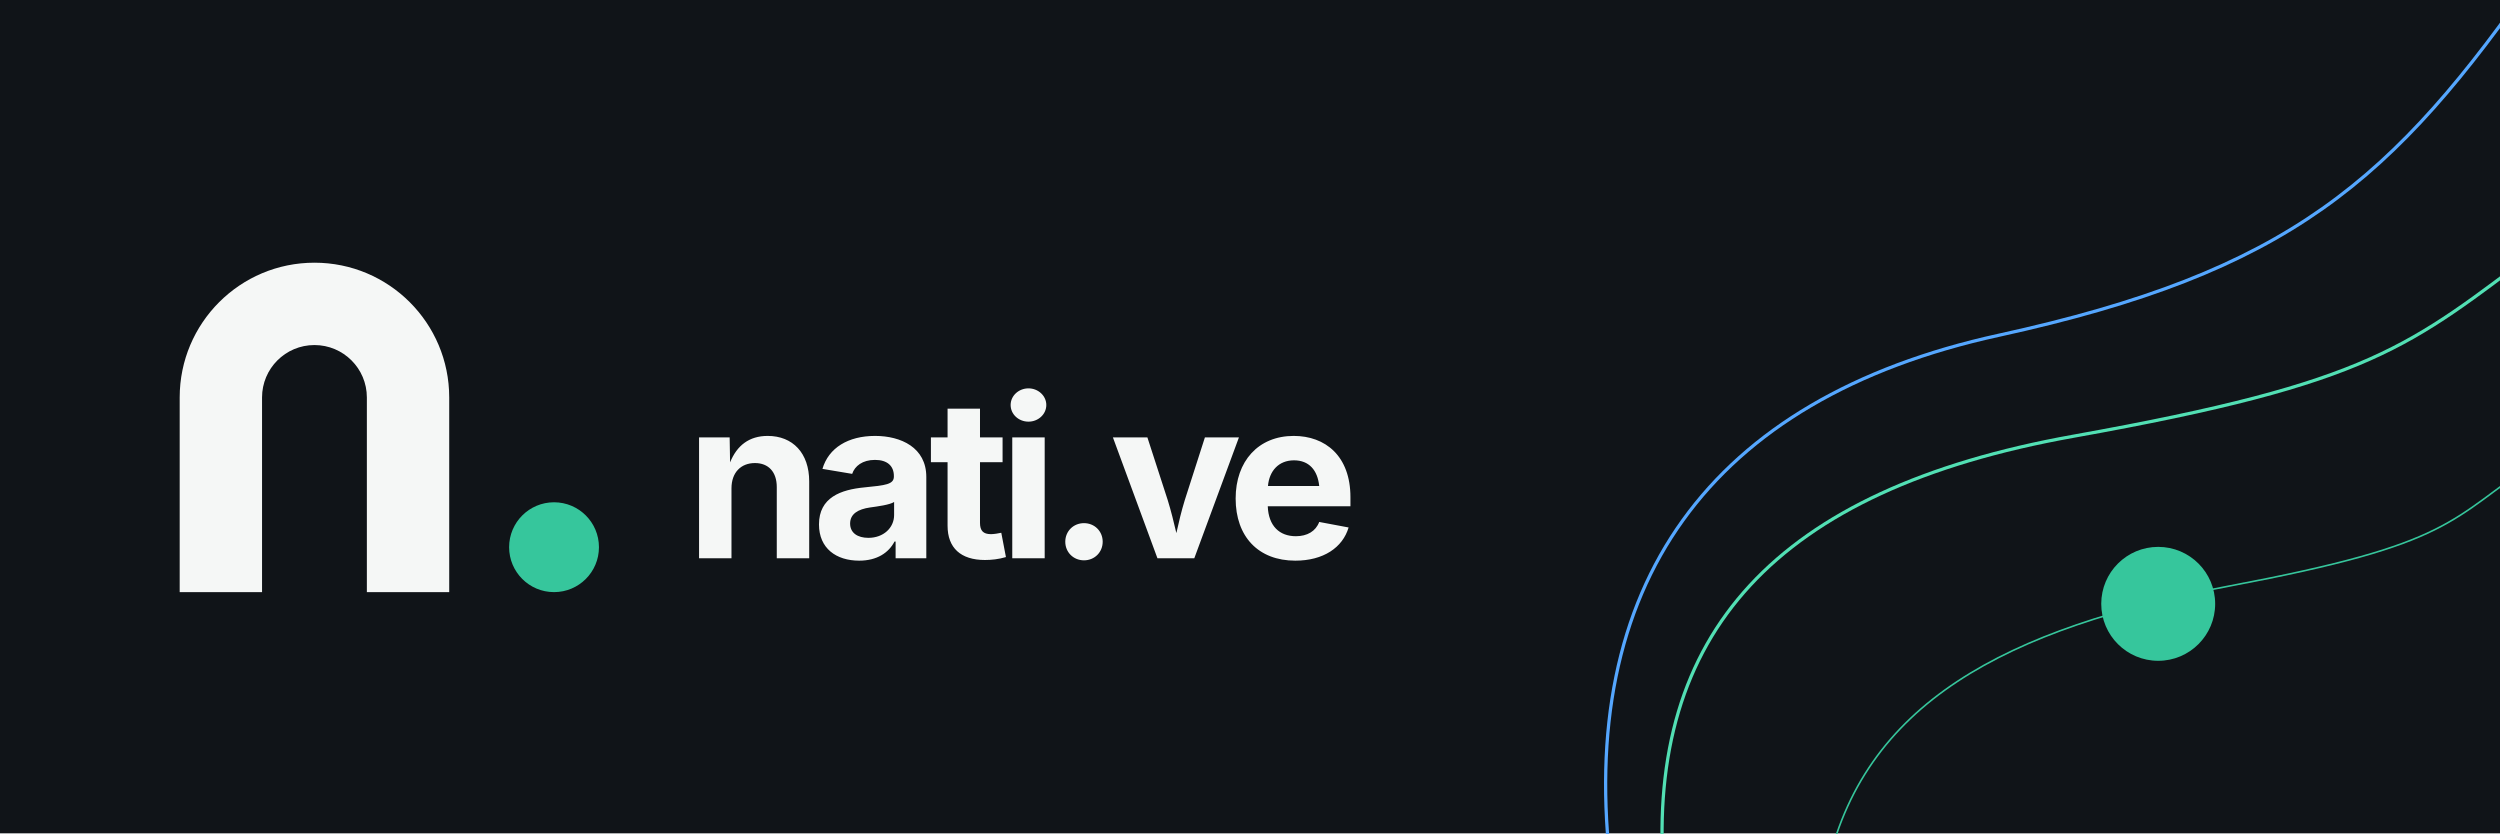
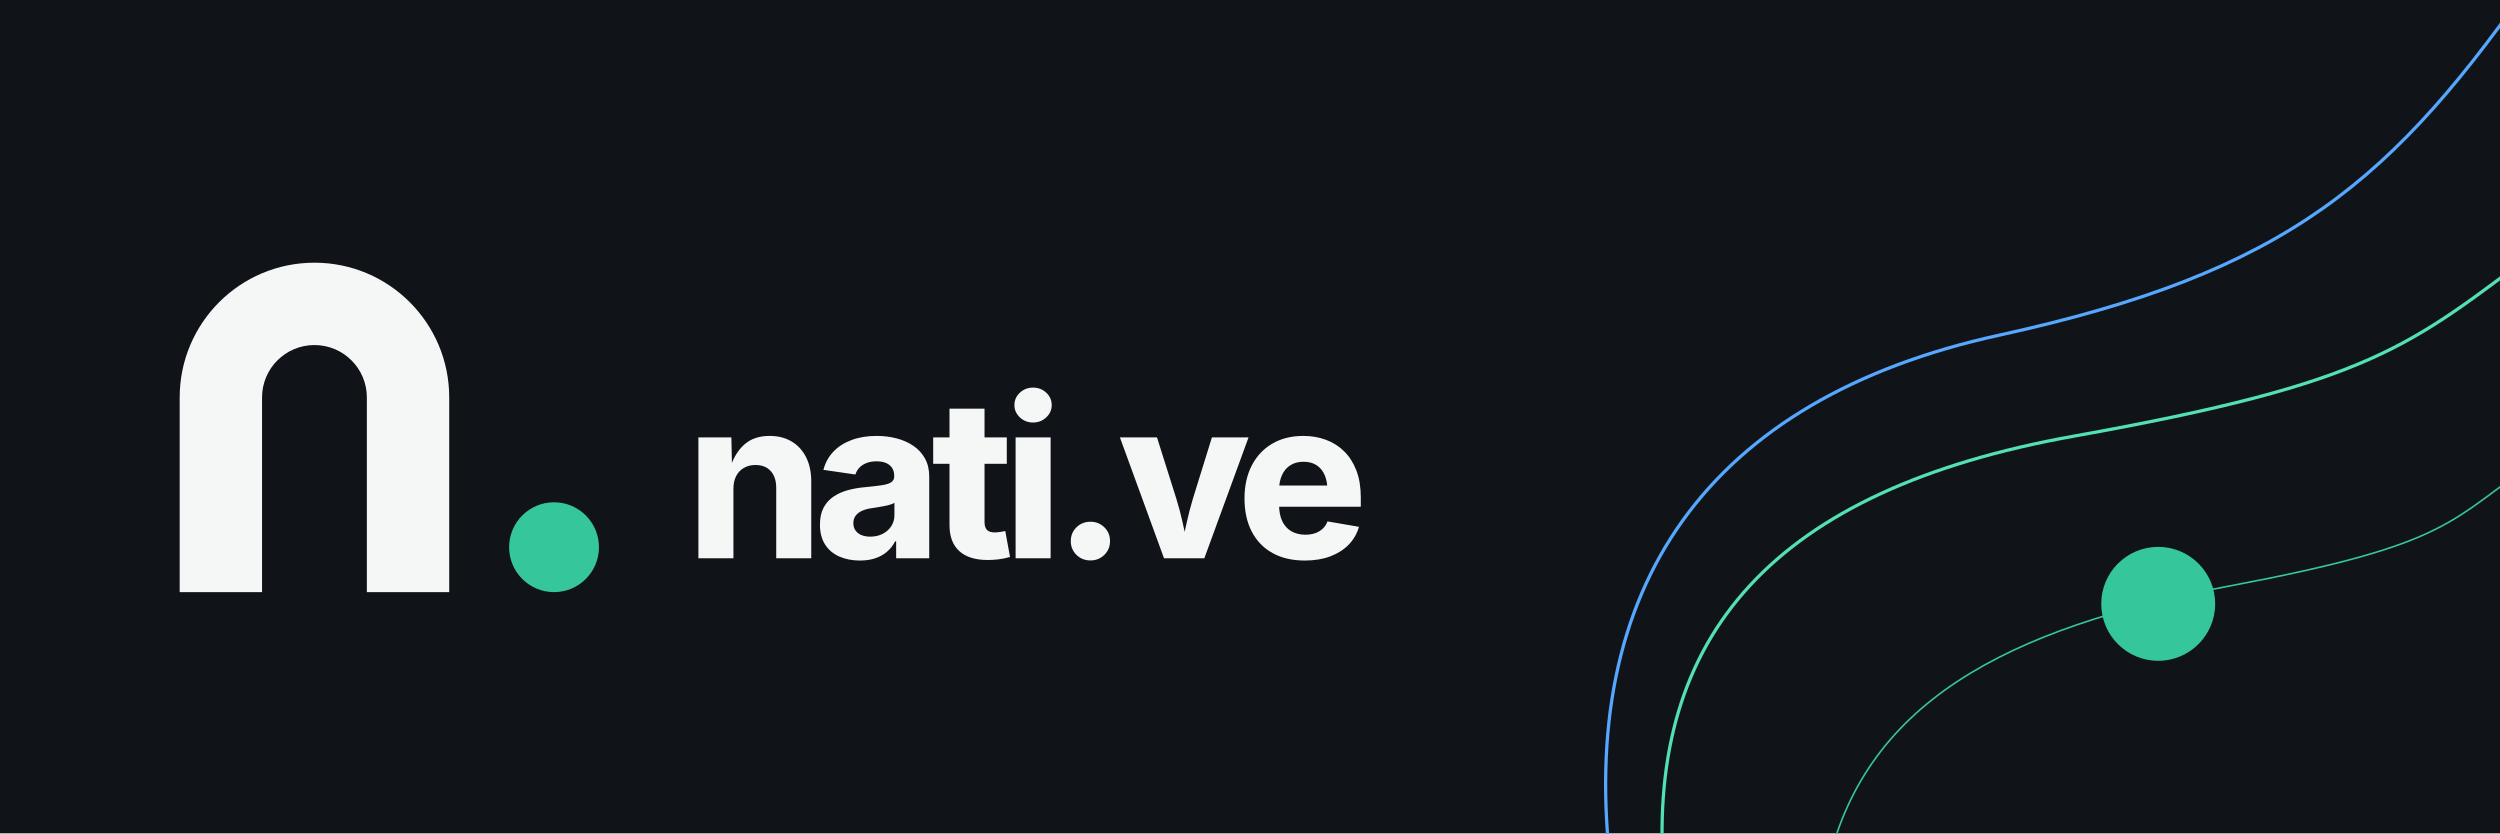
<svg xmlns="http://www.w3.org/2000/svg" width="1536" height="512" viewBox="0 0 1536 512" role="img" aria-labelledby="title desc">
  <rect id="background" width="1536" height="512" fill="#101418" />
  <g id="flow-lines" fill="none" stroke-linecap="round">
    <path id="blue-flow" d="M990 536C968 360 1050 245 1228 206S1470 112 1560-18" stroke="#55A7FF" stroke-width="2" />
    <path id="mint-flow" d="M1022 536C1012 390 1090 301 1274 268S1480 213 1560 153" stroke="#52E0B4" stroke-width="2" />
    <path id="fine-flow" d="M1122 536C1144 432 1232 386 1370 360S1504 320 1560 282" stroke="#36C69C" stroke-width="1" />
  </g>
  <circle id="flow-dot" cx="1326" cy="371" r="35" fill="#36C69C" />
  <g id="brand-symbol" transform="translate(92 143) scale(2.3)">
    <path id="arch" fill="#F5F7F6" d="M8 96V44a36 36 0 0 1 72 0v52H58V44a14 14 0 0 0-28 0v52Z" />
    <circle id="signal-dot" cx="108" cy="84" r="12" fill="#36C69C" />
  </g>
-   <text id="wordmark" x="421" y="343" fill="#F5F7F6" font-family="Inter, Arial, sans-serif" font-size="136" font-weight="750" letter-spacing="-7">nati.ve</text>
+   <g id="wordmark-outlines" aria-label="nati.ve">
+     <g id="wordmark">
+       <path fill="#f5f7f6" stroke="none" d="M 450.617 300.301 L 450.617 343 L 429.102 343 L 429.102 268.758 L 449.355 268.758 L 449.754 287.418 L 448.625 287.418 Q 451.48 278.32 457.357 273.074 Q 463.234 267.828 472.863 267.828 Q 480.633 267.828 486.377 271.248 Q 492.121 274.668 495.275 280.943 Q 498.43 287.219 498.43 295.785 L 498.43 343 L 476.914 343 L 476.914 299.77 Q 476.914 293.129 473.527 289.41 Q 470.141 285.691 464.164 285.691 Q 460.18 285.691 457.125 287.418 Q 454.07 289.145 452.344 292.398 Q 450.617 295.652 450.617 300.301 Z M 528.352 344.395 Q 521.246 344.395 515.668 341.938 Q 510.09 339.48 506.936 334.566 Q 503.781 329.652 503.781 322.348 Q 503.781 316.105 506.006 311.922 Q 508.23 307.738 512.115 305.115 Q 516 302.492 521.014 301.131 Q 526.027 299.77 531.605 299.305 Q 537.98 298.707 541.865 298.109 Q 545.75 297.512 547.576 296.283 Q 549.402 295.055 549.402 292.73 L 549.402 292.398 Q 549.402 289.543 548.141 287.551 Q 546.879 285.559 544.455 284.496 Q 542.031 283.434 538.512 283.434 Q 534.992 283.434 532.336 284.496 Q 529.68 285.559 527.986 287.352 Q 526.293 289.145 525.562 291.535 L 505.906 288.68 Q 507.566 282.238 511.949 277.59 Q 516.332 272.941 523.105 270.385 Q 529.879 267.828 538.645 267.828 Q 545.086 267.828 550.93 269.355 Q 556.773 270.883 561.256 273.971 Q 565.738 277.059 568.328 281.74 Q 570.918 286.422 570.918 292.797 L 570.918 343 L 550.598 343 L 550.598 332.641 L 549.934 332.641 Q 548.074 336.293 545.053 338.916 Q 542.031 341.539 537.881 342.967 Q 533.73 344.395 528.352 344.395 Z M 534.66 329.719 Q 538.977 329.719 542.33 327.992 Q 545.684 326.266 547.609 323.277 Q 549.535 320.289 549.535 316.504 L 549.535 308.934 Q 548.605 309.531 546.979 310.029 Q 545.352 310.527 543.359 310.926 Q 541.367 311.324 539.408 311.623 Q 537.449 311.922 535.789 312.188 Q 532.27 312.652 529.68 313.814 Q 527.09 314.977 525.695 316.869 Q 524.301 318.762 524.301 321.484 Q 524.301 324.141 525.662 326 Q 527.023 327.859 529.348 328.789 Q 531.672 329.719 534.66 329.719 Z M 618.57 268.758 L 618.57 284.961 L 573.348 284.961 L 573.348 268.758 L 618.57 268.758 Z M 583.375 251.094 L 604.891 251.094 L 604.891 320.754 Q 604.891 324.008 606.385 325.568 Q 607.879 327.129 611.266 327.129 Q 612.461 327.129 614.553 326.83 Q 616.645 326.531 617.641 326.266 L 620.562 342.203 Q 616.91 343.266 613.457 343.664 Q 610.004 344.062 606.883 344.062 Q 595.395 344.062 589.385 338.584 Q 583.375 333.105 583.375 322.68 L 583.375 251.094 Z M 623.988 343 L 623.988 268.758 L 645.504 268.758 L 645.504 343 L 623.988 343 Z M 634.746 259.594 Q 629.965 259.594 626.611 256.439 Q 623.258 253.285 623.258 248.902 Q 623.258 244.387 626.611 241.266 Q 629.965 238.145 634.746 238.145 Q 639.461 238.145 642.814 241.266 Q 646.168 244.387 646.168 248.902 Q 646.168 253.285 642.814 256.439 Q 639.461 259.594 634.746 259.594 Z M 669.98 344.328 Q 664.867 344.328 661.381 340.908 Q 657.895 337.488 657.895 332.441 Q 657.895 327.395 661.381 323.975 Q 664.867 320.555 669.98 320.555 Q 675.027 320.555 678.514 323.975 Q 682 327.395 682 332.441 Q 682 337.488 678.514 340.908 Q 675.027 344.328 669.98 344.328 Z M 715.176 343 L 688.082 268.758 L 710.859 268.758 L 722.68 306.211 Q 724.938 313.449 726.598 320.953 Q 728.258 328.457 729.984 336.625 L 725.734 336.625 Q 727.461 328.457 729.121 320.986 Q 730.781 313.516 732.973 306.211 L 744.594 268.758 L 767.105 268.758 L 739.945 343 L 715.176 343 Z M 801.676 344.395 Q 790.121 344.395 781.82 339.779 Q 773.52 335.164 769.07 326.598 Q 764.621 318.031 764.621 306.211 Q 764.621 294.723 769.037 286.09 Q 773.453 277.457 781.588 272.643 Q 789.723 267.828 800.746 267.828 Q 808.25 267.828 814.691 270.219 Q 821.133 272.609 825.914 277.357 Q 830.695 282.105 833.385 289.145 Q 836.074 296.184 836.074 305.613 L 836.074 311.324 L 772.789 311.324 L 772.789 298.309 L 825.648 298.309 L 815.621 301.562 Q 815.621 296.051 813.961 292.066 Q 812.301 288.082 809.014 285.891 Q 805.727 283.699 800.879 283.699 Q 796.031 283.699 792.678 285.924 Q 789.324 288.148 787.598 292 Q 785.871 295.852 785.871 300.898 L 785.871 310.129 Q 785.871 316.238 787.863 320.322 Q 789.855 324.406 793.508 326.465 Q 797.16 328.523 802.008 328.523 Q 805.328 328.523 808.018 327.594 Q 810.707 326.664 812.666 324.838 Q 814.625 323.012 815.621 320.355 L 834.945 323.676 Q 833.152 329.984 828.637 334.633 Q 824.121 339.281 817.314 341.838 Q 810.508 344.395 801.676 344.395 Z" />
+     </g>
+   </g>
</svg>
